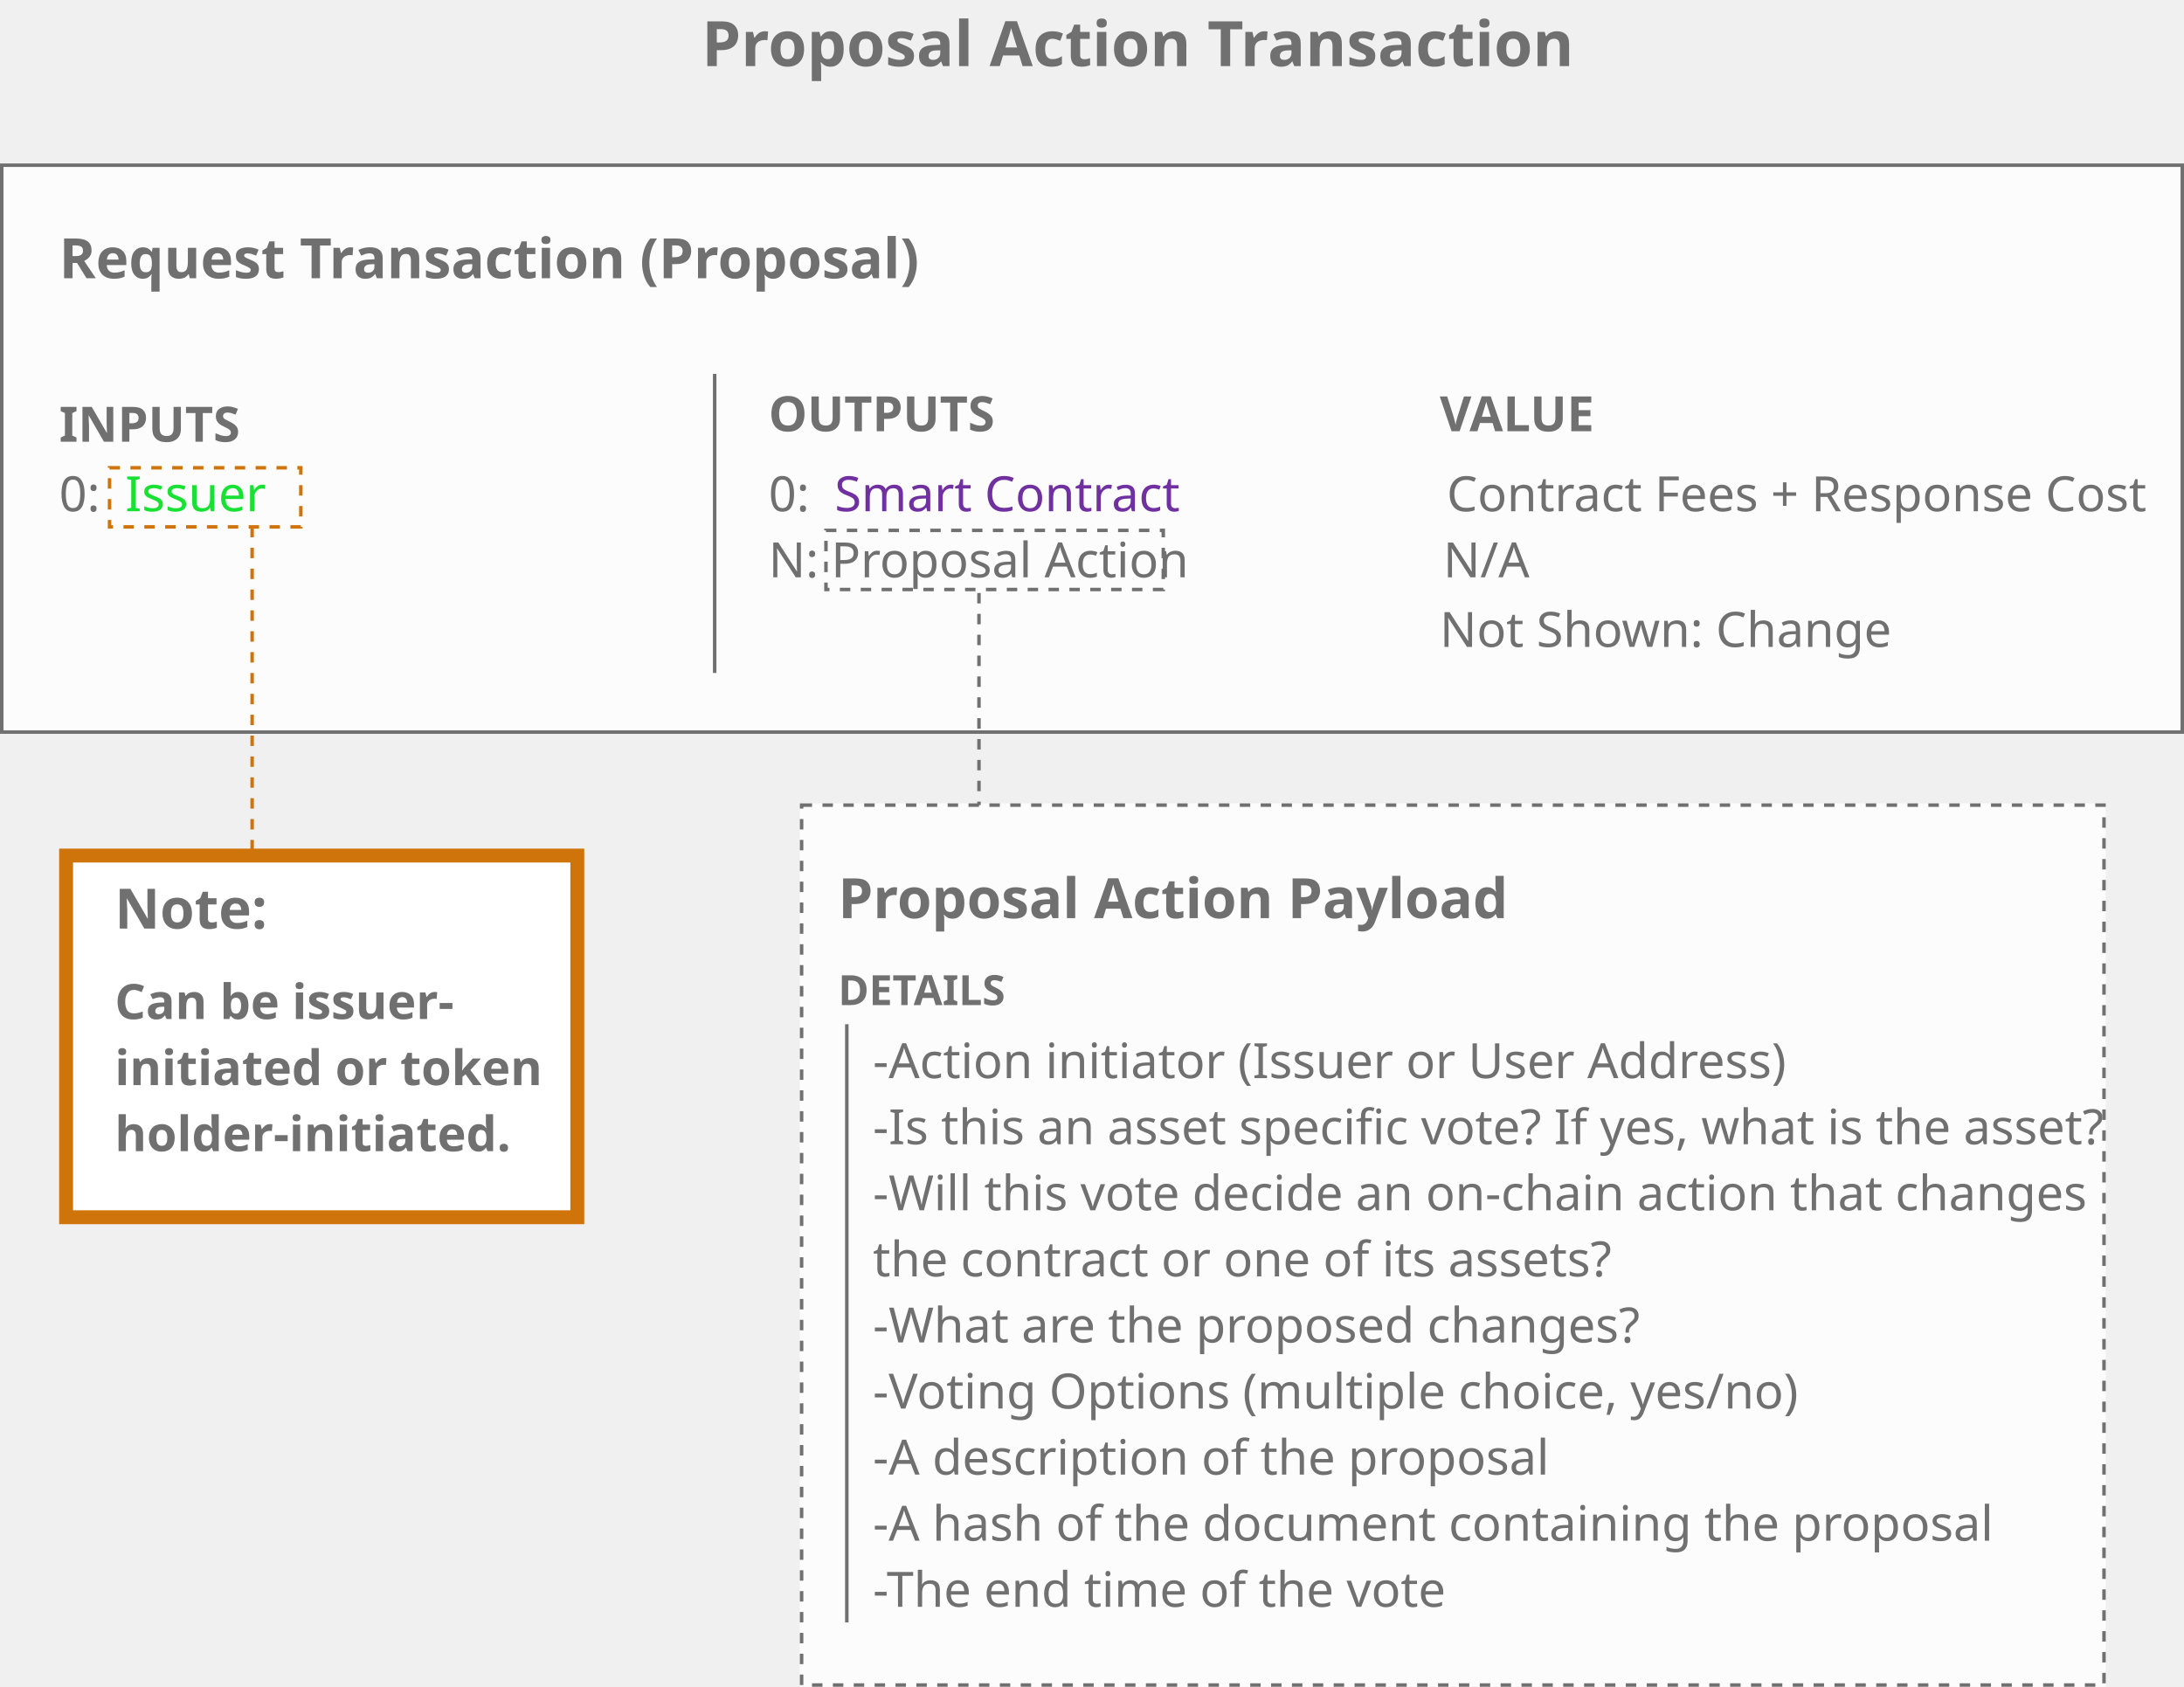
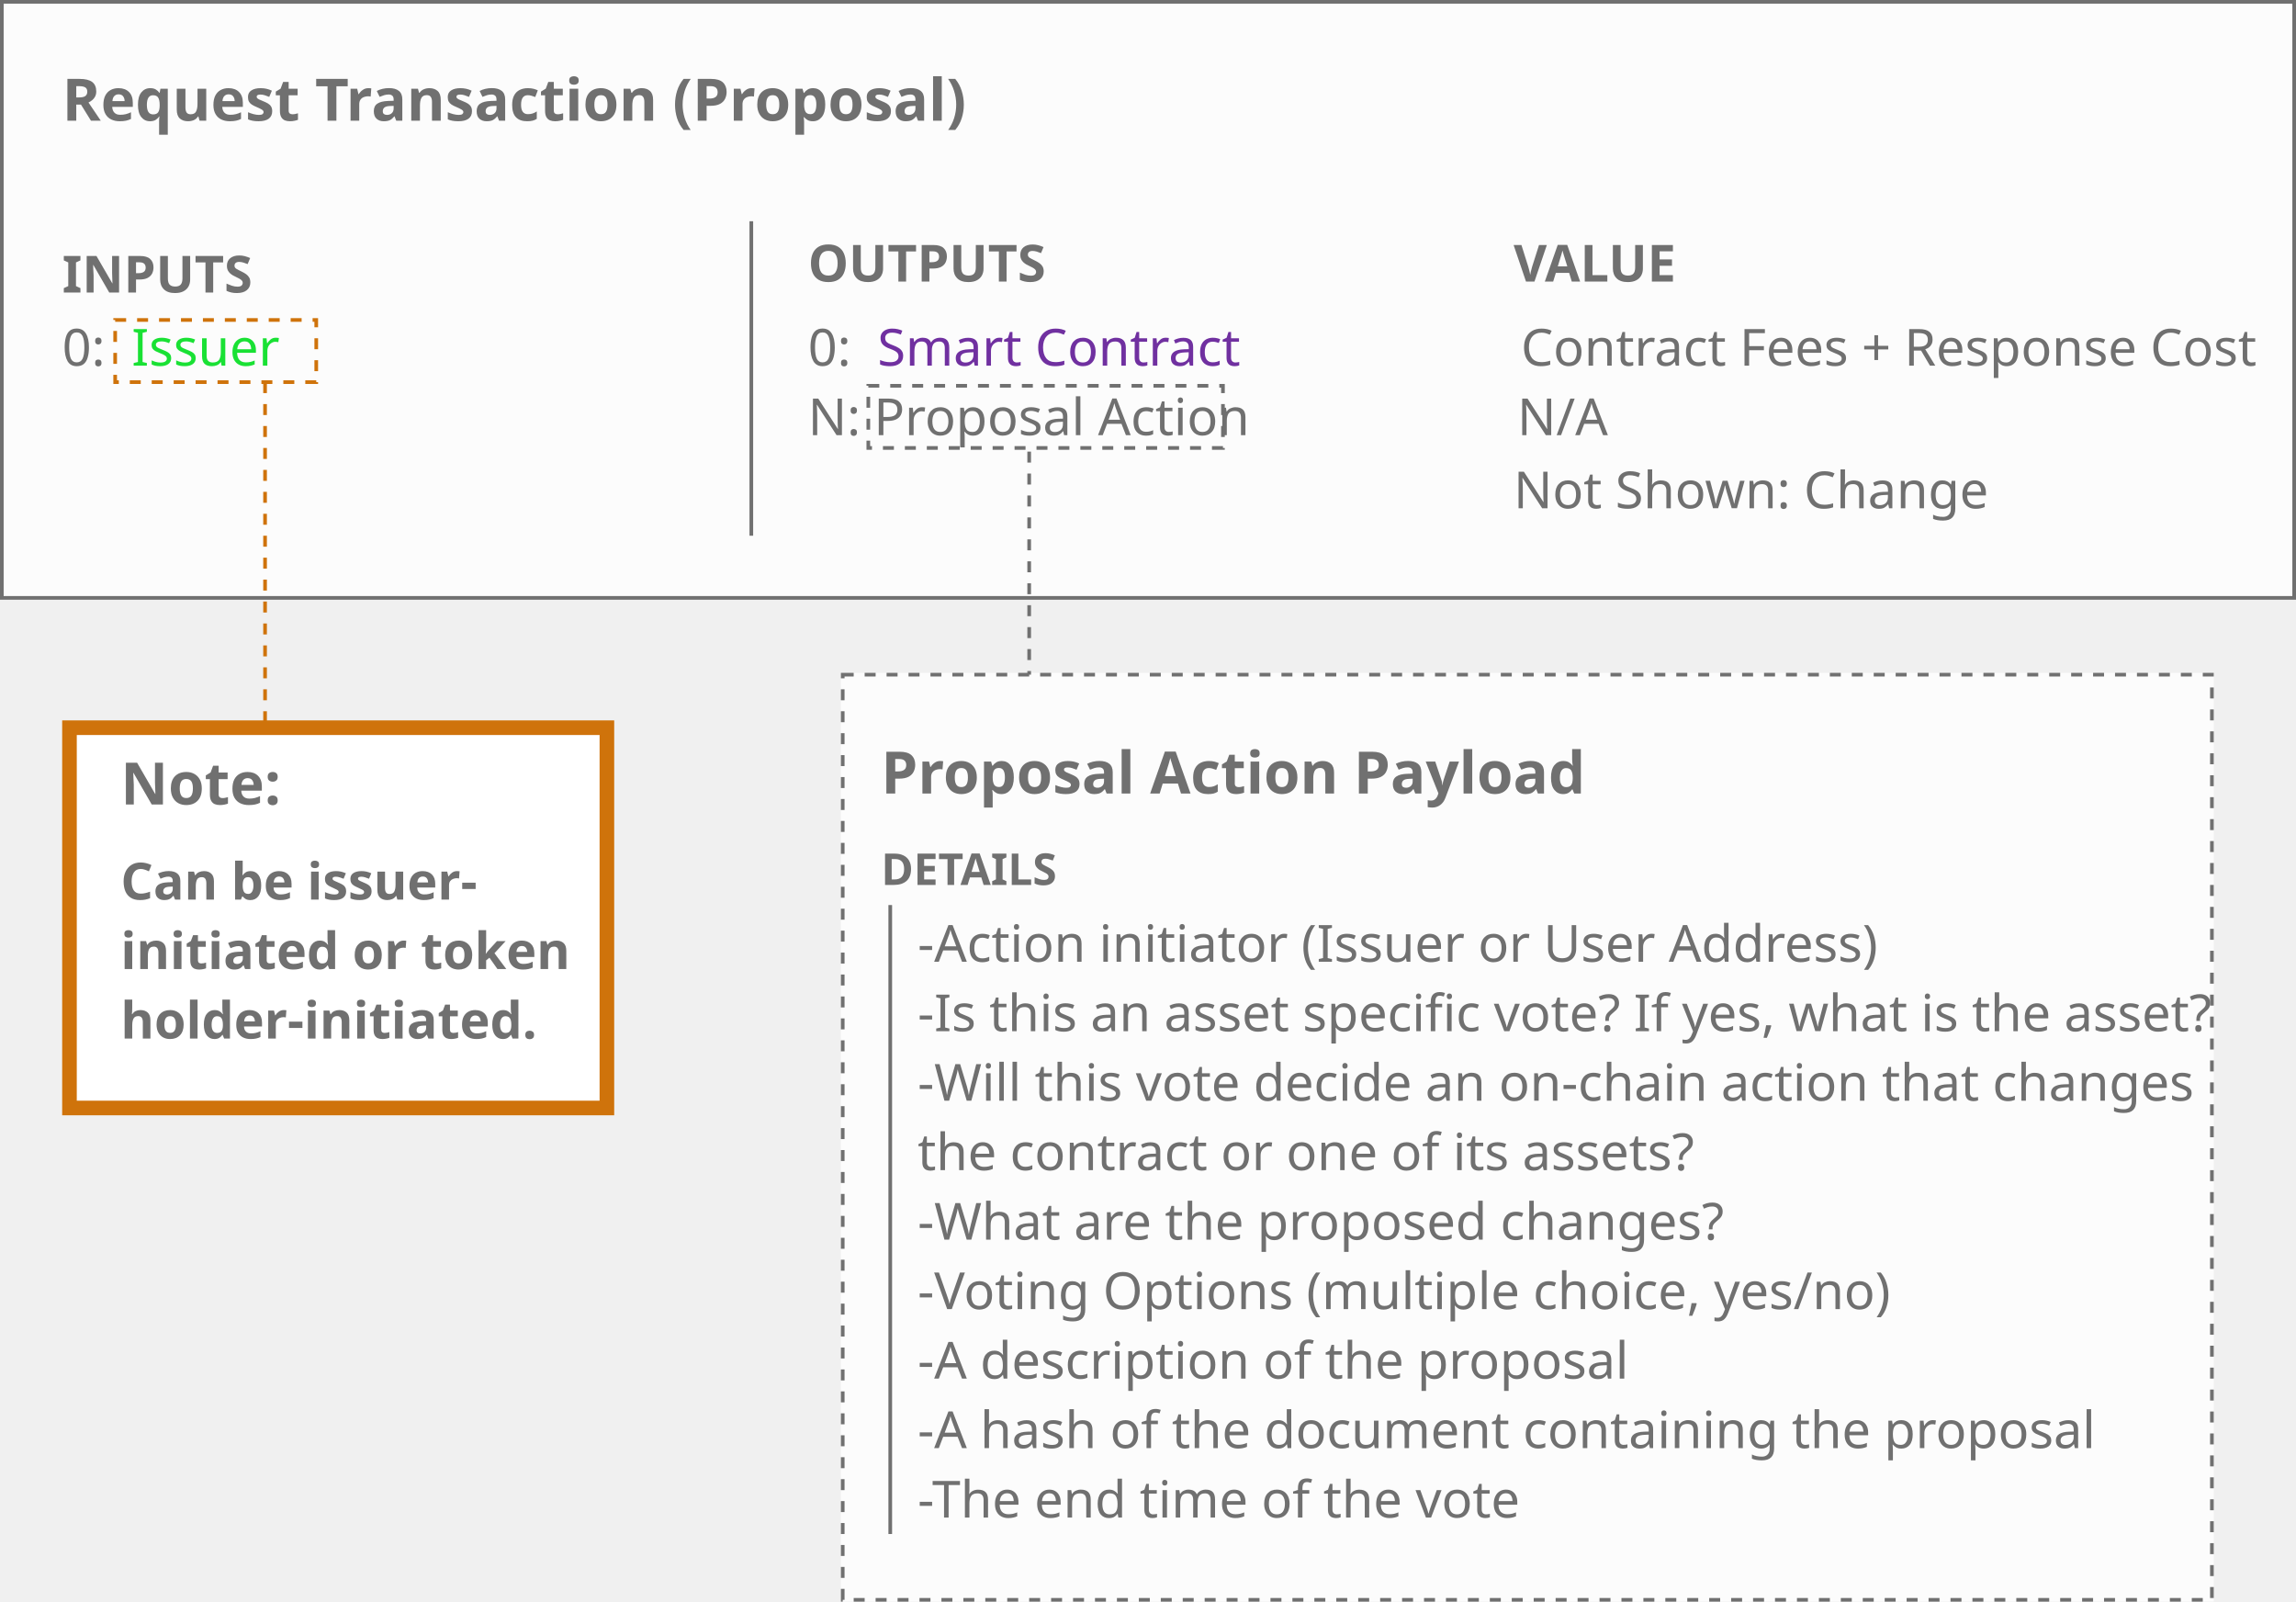
- <svg xmlns="http://www.w3.org/2000/svg" width="628" height="485" viewBox="0 0 628 485">
-   <g id="Group_41" data-name="Group 41" transform="translate(-932 5765)">
+ <svg xmlns="http://www.w3.org/2000/svg" width="628" height="438" viewBox="0 0 628 438">
+   <g id="proposal-action" transform="translate(-932 5718)">
    <g id="Rectangle_261" data-name="Rectangle 261" transform="translate(932 -5718)" fill="#fcfcfc" stroke="#707070" stroke-width="1">
      <rect width="628" height="164" stroke="none" />
      <rect x="0.5" y="0.5" width="627" height="163" fill="none" />
    </g>
    <text id="Issuer" transform="translate(968 -5618)" fill="#19e134" font-size="14" font-family="SegoeUI, Segoe UI">
      <tspan x="0" y="0">Issuer</tspan>
    </text>
    <text id="Request_Transaction_Proposal_" data-name="Request Transaction (Proposal)" transform="translate(949 -5685)" fill="#707070" font-size="16" font-family="SegoeUI-Semibold, Segoe UI" font-weight="600">
      <tspan x="0" y="0">Request Transaction (Proposal)</tspan>
    </text>
    <line id="Line_318" data-name="Line 318" y2="86" transform="translate(1137.5 -5657.5)" fill="none" stroke="#707070" stroke-width="1" />
    <text id="INPUTS" transform="translate(949 -5653)" fill="#707070" font-size="14" font-family="SegoeUI-Bold, Segoe UI" font-weight="700">
      <tspan x="0" y="15">INPUTS</tspan>
    </text>
    <text id="OUTPUTS_" data-name="OUTPUTS " transform="translate(1153 -5656)" fill="#707070" font-size="14" font-family="SegoeUI-Bold, Segoe UI" font-weight="700">
      <tspan x="0" y="15">OUTPUTS </tspan>
    </text>
    <text id="_0:_" data-name="0: " transform="translate(949 -5618)" fill="#707070" font-size="14" font-family="SegoeUI, Segoe UI">
      <tspan x="0" y="0">0: </tspan>
    </text>
    <text id="VALUE" transform="translate(1346 -5656)" fill="#707070" font-size="14" font-family="SegoeUI-Bold, Segoe UI" font-weight="700">
      <tspan x="0" y="15">VALUE</tspan>
-     </text>
-     <text id="Proposal_Action_Transaction" data-name="Proposal Action Transaction" transform="translate(1252 -5746)" fill="#707070" font-size="18" font-family="SegoeUI-Bold, Segoe UI" font-weight="700">
-       <tspan x="-118.235" y="0">Proposal Action Transaction</tspan>
    </text>
    <text id="_0:_2" data-name="0: " transform="translate(1153 -5618)" fill="#707070" font-size="14" font-family="SegoeUI, Segoe UI">
      <tspan x="0" y="0">0: </tspan>
    </text>
    <text id="Smart_Contract" data-name="Smart Contract" transform="translate(1172 -5618)" fill="#7030a0" font-size="14" font-family="SegoeUI, Segoe UI">
      <tspan x="0" y="0">Smart Contract</tspan>
    </text>
    <text id="Contract_Fees_Response_Cost_" data-name="Contract Fees + Response Cost " transform="translate(1348 -5618)" fill="#707070" font-size="14" font-family="SegoeUI, Segoe UI">
      <tspan x="0" y="0">Contract Fees + Response Cost </tspan>
    </text>
    <g id="Rectangle_262" data-name="Rectangle 262" transform="translate(1169 -5613)" fill="none" stroke="#707070" stroke-width="1" stroke-dasharray="3">
      <rect width="98" height="18" stroke="none" />
      <rect x="0.5" y="0.5" width="97" height="17" fill="none" />
    </g>
    <text id="N:_" data-name="N: " transform="translate(1153 -5599)" fill="#707070" font-size="14" font-family="SegoeUI, Segoe UI">
      <tspan x="0" y="0">N: </tspan>
    </text>
    <text id="Proposal_Action" data-name="Proposal Action" transform="translate(1171 -5599)" fill="#707070" font-size="14" font-family="SegoeUI, Segoe UI">
      <tspan x="0" y="0">Proposal Action</tspan>
    </text>
    <text id="N_A" data-name="N/A" transform="translate(1347 -5599)" fill="#707070" font-size="14" font-family="SegoeUI, Segoe UI">
      <tspan x="0" y="0">N/A</tspan>
    </text>
    <g id="Rectangle_263" data-name="Rectangle 263" transform="translate(1162 -5534)" fill="#fcfcfc" stroke="#707070" stroke-width="1" stroke-dasharray="3">
      <rect width="375.499" height="254" stroke="none" />
      <rect x="0.5" y="0.5" width="374.499" height="253" fill="none" />
    </g>
    <text id="Proposal_Action_Payload" data-name="Proposal Action Payload" transform="translate(1173 -5501)" fill="#707070" font-size="16" font-family="SegoeUI-Semibold, Segoe UI" font-weight="600">
      <tspan x="0" y="0">Proposal Action Payload</tspan>
    </text>
    <line id="Line_319" data-name="Line 319" y2="61" transform="translate(1213.5 -5594.5)" fill="none" stroke="#707070" stroke-width="1" stroke-dasharray="3" />
    <text id="Not_Shown:_Change" data-name="Not Shown: Change" transform="translate(1346 -5579)" fill="#707070" font-size="14" font-family="SegoeUI, Segoe UI">
      <tspan x="0" y="0">Not Shown: Change</tspan>
    </text>
    <line id="Line_320" data-name="Line 320" y2="172" transform="translate(1175.5 -5470.5)" fill="none" stroke="#707070" stroke-width="1" />
    <text id="DETAILS" transform="translate(1173 -5489)" fill="#707070" font-size="12" font-family="SegoeUI-Bold, Segoe UI" font-weight="700">
      <tspan x="0" y="13">DETAILS</tspan>
    </text>
    <text id="_-Action_initiator_Issuer_or_User_Address_-Is_this_an_asset_specific_vote_If_yes_what_is_the_asset_-Will_this_vote_decide_an_on-chain_action_that_changes_the_contract_or_one_of_its_assets_-What_are_the_proposed_changes_-Voting_Options_multiple_choic" data-name="-Action initiator (Issuer or User Address) -Is this an asset specific vote? If yes, what is the asset? -Will this vote decide an on-chain action that changesthe contract or one of its assets? -What are the proposed changes? -Voting Options (multiple choic" transform="translate(1183 -5455)" fill="#707070" font-size="14" font-family="SegoeUI, Segoe UI">
      <tspan x="0" y="0">-Action initiator (Issuer or User Address)</tspan>
      <tspan x="0" y="19">-Is this an asset specific vote? If yes, what is the asset?</tspan>
      <tspan x="0" y="38">-Will this vote decide an on-chain action that changes</tspan>
      <tspan x="0" y="57">the contract or one of its assets?</tspan>
      <tspan x="0" y="76">-What are the proposed changes?</tspan>
      <tspan x="0" y="95">-Voting Options (multiple choice, yes/no)</tspan>
      <tspan x="0" y="114">-A description of the proposal</tspan>
      <tspan x="0" y="133">-A hash of the document containing the proposal</tspan>
      <tspan x="0" y="152">-The end time of the vote</tspan>
    </text>
    <g id="Rectangle_268" data-name="Rectangle 268" transform="translate(949 -5521)" fill="#fff" stroke="#cf730b" stroke-width="4">
      <rect width="151" height="108" stroke="none" />
      <rect x="2" y="2" width="147" height="104" fill="none" />
    </g>
    <text id="Note:" transform="translate(965 -5515)" fill="#707070" font-size="16" font-family="SegoeUI-Semibold, Segoe UI" font-weight="600">
      <tspan x="0" y="17">Note:</tspan>
    </text>
    <text id="Can_be_issuer-initiated_or_token_holder-initiated." data-name="Can be issuer-initiated or token holder-initiated." transform="translate(965 -5487)" fill="#707070" font-size="14" font-family="SegoeUI-Semibold, Segoe UI" font-weight="600">
      <tspan x="0" y="15">Can be issuer-</tspan>
      <tspan x="0" y="34">initiated or token </tspan>
      <tspan x="0" y="53">holder-initiated.</tspan>
    </text>
    <g id="Rectangle_269" data-name="Rectangle 269" transform="translate(963 -5631)" fill="none" stroke="#cf730b" stroke-width="1" stroke-dasharray="3">
      <rect width="56" height="18" stroke="none" />
      <rect x="0.5" y="0.5" width="55" height="17" fill="none" />
    </g>
    <line id="Line_326" data-name="Line 326" y2="93" transform="translate(1004.5 -5613.5)" fill="none" stroke="#cf730b" stroke-width="1" stroke-dasharray="3" />
  </g>
</svg>
